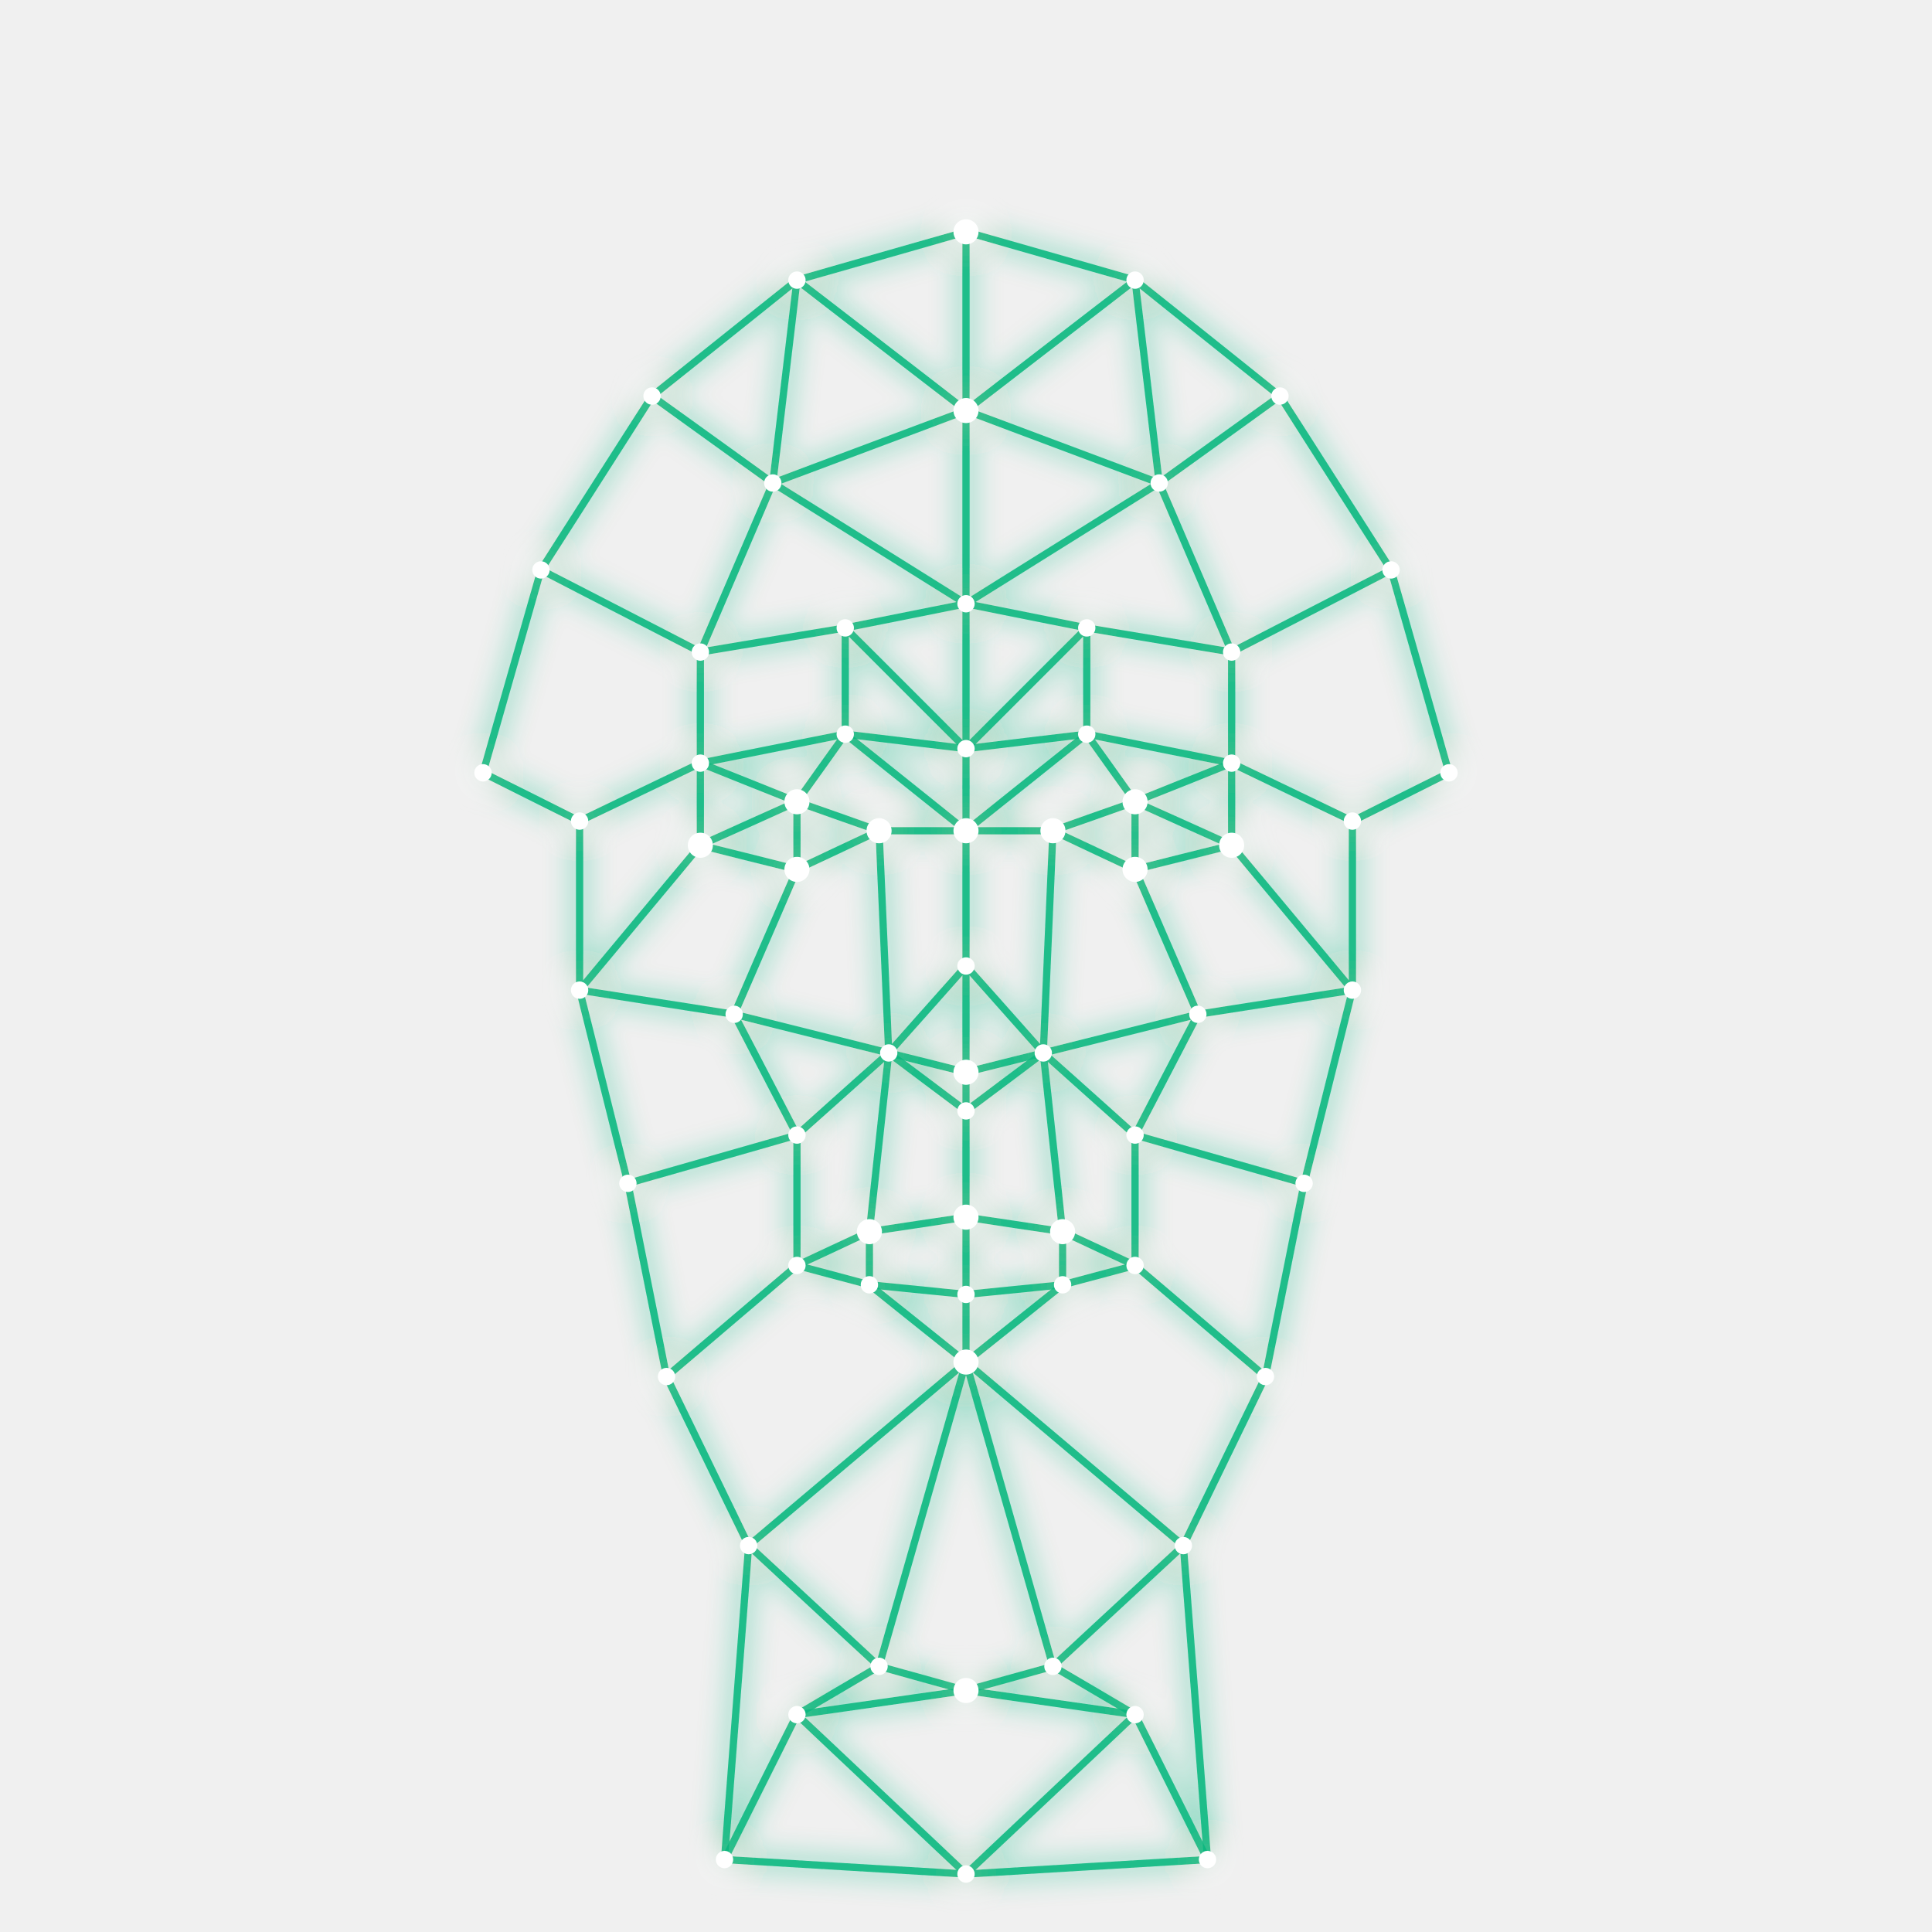
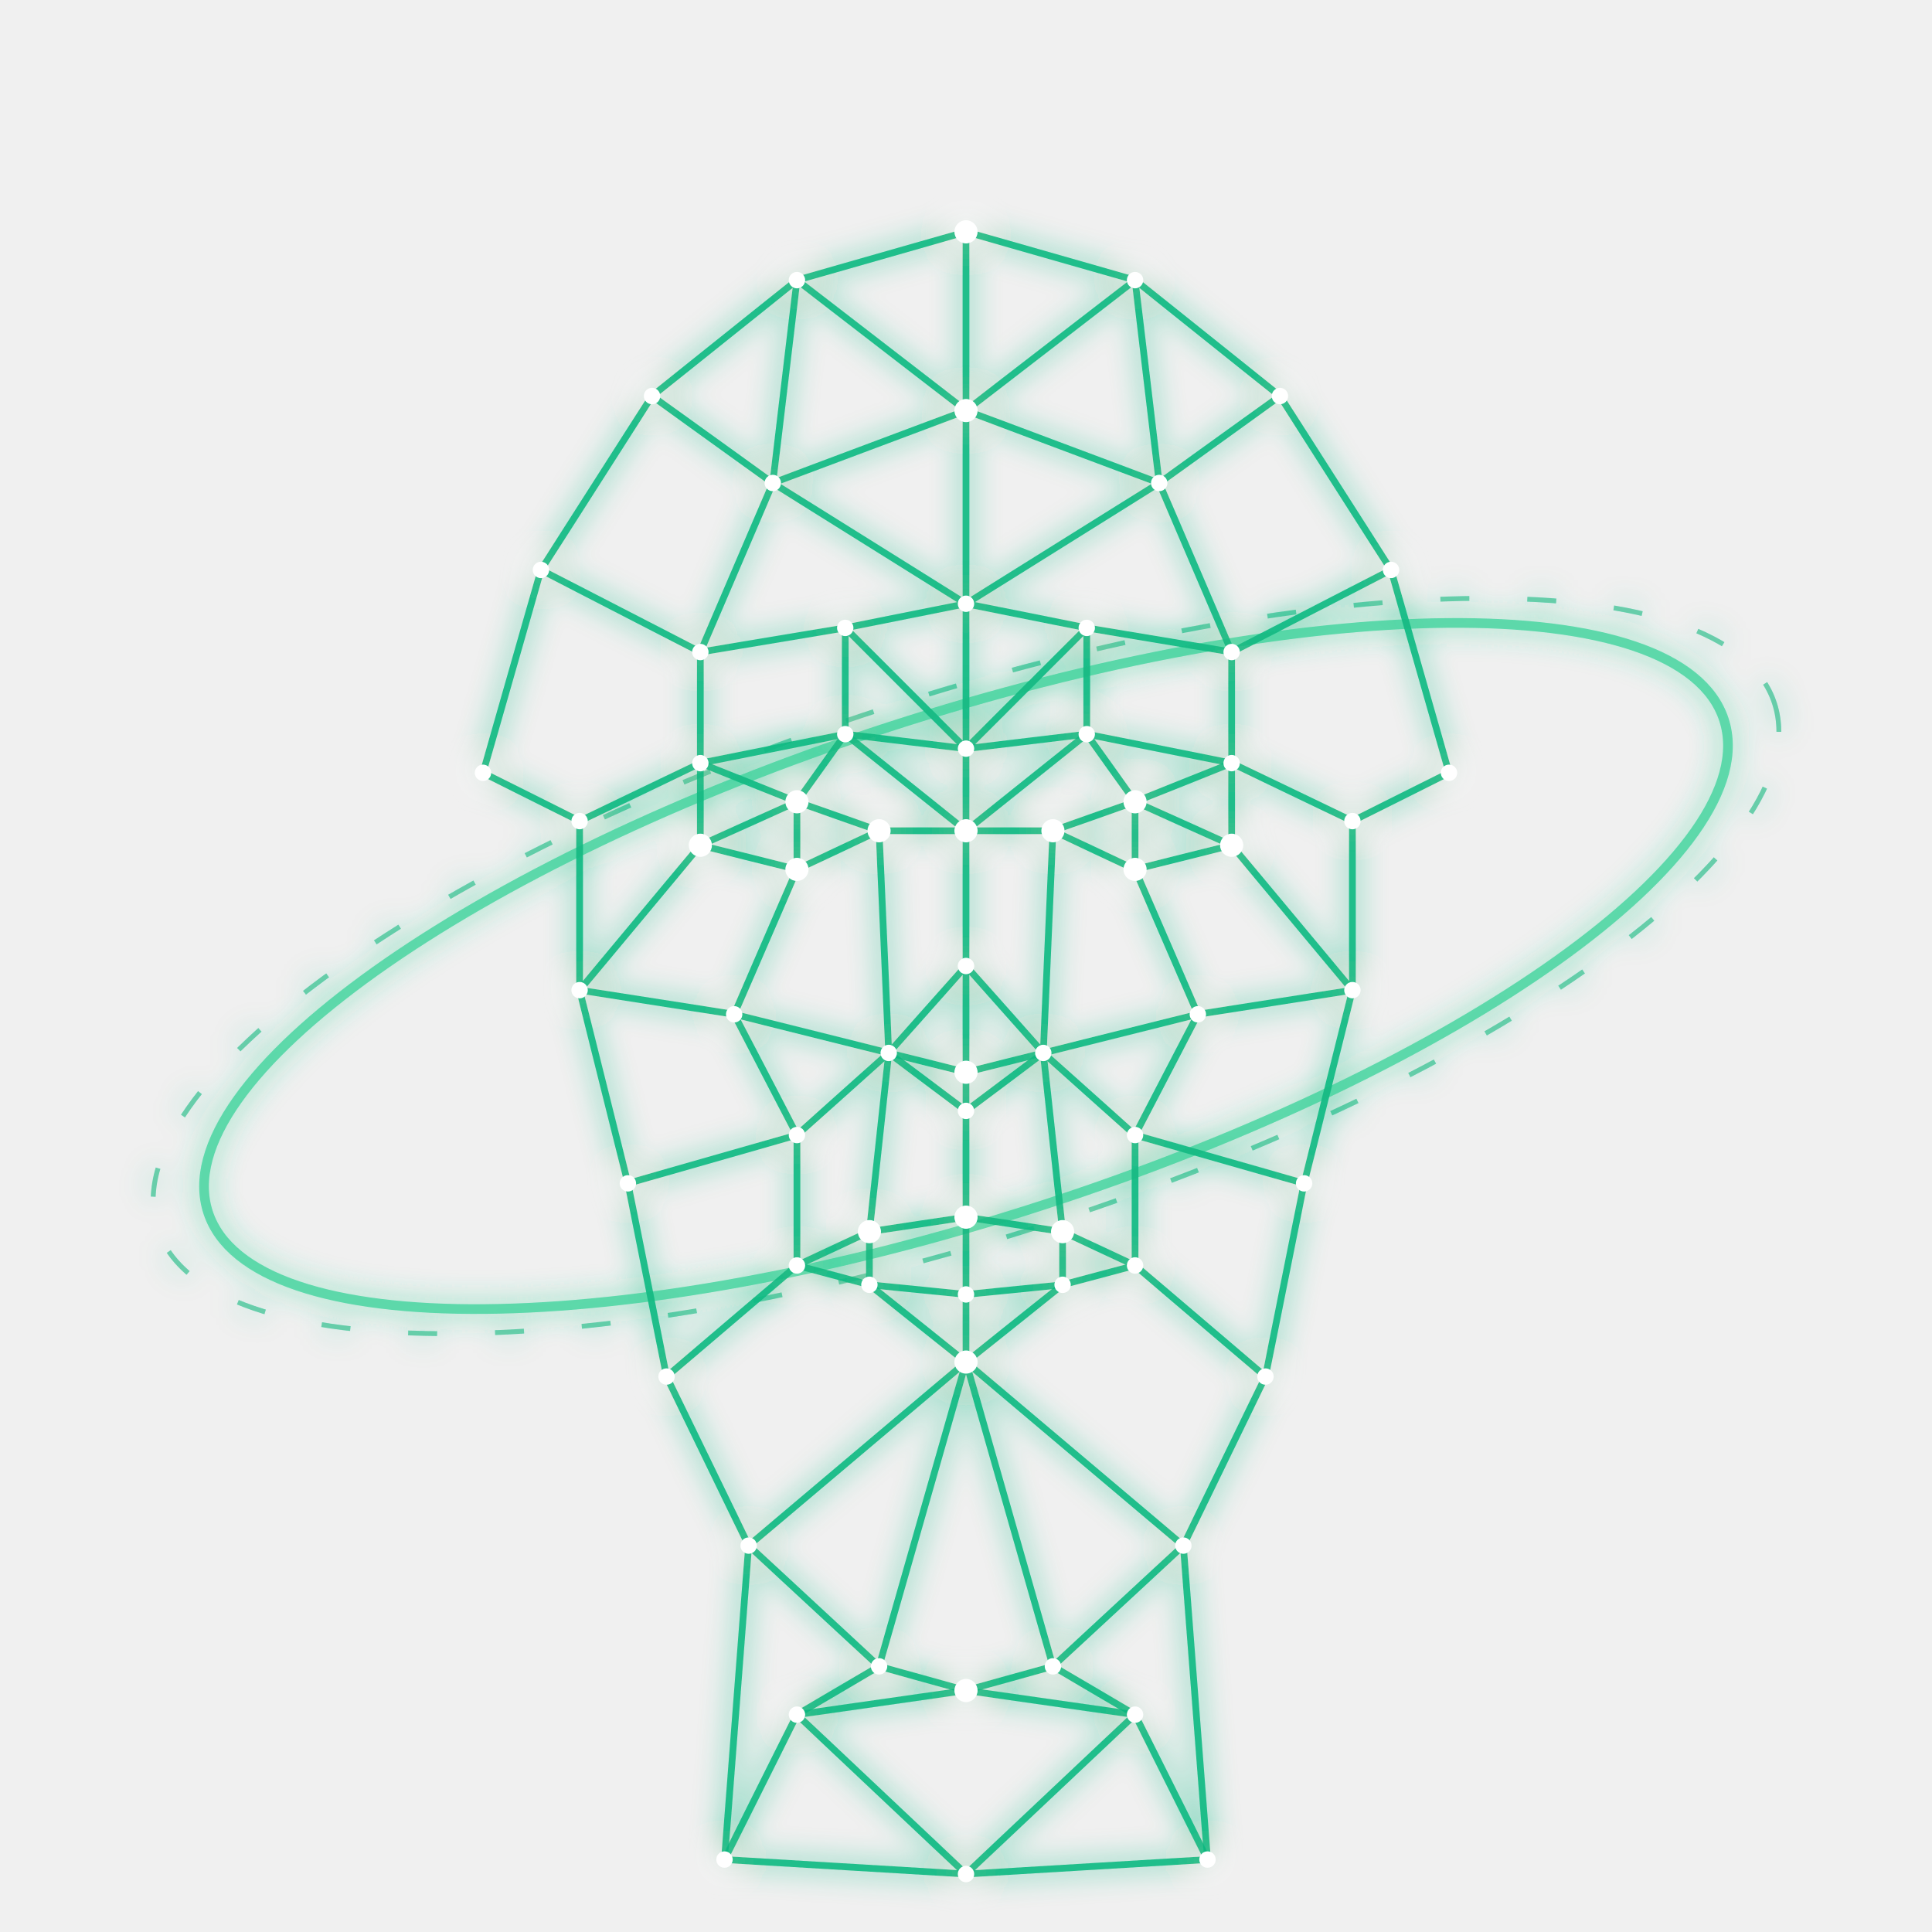
<svg xmlns="http://www.w3.org/2000/svg" viewBox="0 0 400 400" width="400" height="400">
  <defs>
-     <filter id="neon-glow" x="-25%" y="-25%" width="150%" height="150%">
-       <feGaussianBlur stdDeviation="3" result="coloredBlur" />
+     <filter id="neon-glow" x="-30%" y="-30%" width="160%" height="160%">
+       <feGaussianBlur stdDeviation="3" result="blur" />
      <feMerge>
-         <feMergeNode in="coloredBlur" />
+         <feMergeNode in="blur" />
        <feMergeNode in="SourceGraphic" />
      </feMerge>
    </filter>
  </defs>
  <g filter="url(#neon-glow)">
+     <ellipse cx="200" cy="200" rx="165" ry="52" transform="rotate(-18 200 200)" fill="none" stroke="#34d399" stroke-width="2" stroke-opacity="0.75" />
+     <ellipse cx="200" cy="200" rx="176" ry="56" transform="rotate(-18 200 200)" fill="none" stroke="#10b981" stroke-width="1" stroke-dasharray="6 12" stroke-opacity="0.6" />
    <g>
-       <line x1="200" y1="48" x2="165" y2="58" stroke="#10b981" stroke-width="1.5" stroke-opacity="0.9" />
-       <line x1="200" y1="48" x2="235" y2="58" stroke="#10b981" stroke-width="1.5" stroke-opacity="0.9" />
-       <line x1="165" y1="58" x2="135" y2="82" stroke="#10b981" stroke-width="1.5" stroke-opacity="0.9" />
-       <line x1="235" y1="58" x2="265" y2="82" stroke="#10b981" stroke-width="1.5" stroke-opacity="0.9" />
-       <line x1="135" y1="82" x2="112" y2="118" stroke="#10b981" stroke-width="1.5" stroke-opacity="0.9" />
-       <line x1="265" y1="82" x2="288" y2="118" stroke="#10b981" stroke-width="1.5" stroke-opacity="0.9" />
-       <line x1="112" y1="118" x2="100" y2="160" stroke="#10b981" stroke-width="1.5" stroke-opacity="0.9" />
-       <line x1="288" y1="118" x2="300" y2="160" stroke="#10b981" stroke-width="1.5" stroke-opacity="0.9" />
-       <line x1="100" y1="160" x2="120" y2="170" stroke="#10b981" stroke-width="1.5" stroke-opacity="0.9" />
-       <line x1="300" y1="160" x2="280" y2="170" stroke="#10b981" stroke-width="1.5" stroke-opacity="0.9" />
-       <line x1="200" y1="48" x2="200" y2="85" stroke="#10b981" stroke-width="1.5" stroke-opacity="0.9" />
-       <line x1="165" y1="58" x2="160" y2="100" stroke="#10b981" stroke-width="1.5" stroke-opacity="0.9" />
-       <line x1="235" y1="58" x2="240" y2="100" stroke="#10b981" stroke-width="1.5" stroke-opacity="0.9" />
-       <line x1="135" y1="82" x2="160" y2="100" stroke="#10b981" stroke-width="1.5" stroke-opacity="0.9" />
-       <line x1="265" y1="82" x2="240" y2="100" stroke="#10b981" stroke-width="1.5" stroke-opacity="0.9" />
-       <line x1="112" y1="118" x2="145" y2="135" stroke="#10b981" stroke-width="1.5" stroke-opacity="0.9" />
-       <line x1="288" y1="118" x2="255" y2="135" stroke="#10b981" stroke-width="1.5" stroke-opacity="0.9" />
-       <line x1="200" y1="85" x2="165" y2="58" stroke="#10b981" stroke-width="1.5" stroke-opacity="0.9" />
-       <line x1="200" y1="85" x2="235" y2="58" stroke="#10b981" stroke-width="1.5" stroke-opacity="0.9" />
-       <line x1="200" y1="85" x2="160" y2="100" stroke="#10b981" stroke-width="1.5" stroke-opacity="0.9" />
-       <line x1="200" y1="85" x2="240" y2="100" stroke="#10b981" stroke-width="1.5" stroke-opacity="0.9" />
-       <line x1="200" y1="85" x2="200" y2="125" stroke="#10b981" stroke-width="1.5" stroke-opacity="0.9" />
-       <line x1="160" y1="100" x2="200" y2="125" stroke="#10b981" stroke-width="1.5" stroke-opacity="0.9" />
-       <line x1="240" y1="100" x2="200" y2="125" stroke="#10b981" stroke-width="1.5" stroke-opacity="0.9" />
-       <line x1="160" y1="100" x2="145" y2="135" stroke="#10b981" stroke-width="1.5" stroke-opacity="0.9" />
-       <line x1="240" y1="100" x2="255" y2="135" stroke="#10b981" stroke-width="1.5" stroke-opacity="0.9" />
-       <line x1="145" y1="135" x2="175" y2="130" stroke="#10b981" stroke-width="1.5" stroke-opacity="0.9" />
-       <line x1="255" y1="135" x2="225" y2="130" stroke="#10b981" stroke-width="1.5" stroke-opacity="0.9" />
-       <line x1="200" y1="125" x2="175" y2="130" stroke="#10b981" stroke-width="1.5" stroke-opacity="0.9" />
-       <line x1="200" y1="125" x2="225" y2="130" stroke="#10b981" stroke-width="1.5" stroke-opacity="0.9" />
-       <line x1="200" y1="125" x2="200" y2="155" stroke="#10b981" stroke-width="1.5" stroke-opacity="0.9" />
-       <line x1="175" y1="130" x2="200" y2="155" stroke="#10b981" stroke-width="1.5" stroke-opacity="0.9" />
-       <line x1="225" y1="130" x2="200" y2="155" stroke="#10b981" stroke-width="1.5" stroke-opacity="0.9" />
-       <line x1="175" y1="130" x2="175" y2="152" stroke="#10b981" stroke-width="1.5" stroke-opacity="0.9" />
-       <line x1="225" y1="130" x2="225" y2="152" stroke="#10b981" stroke-width="1.5" stroke-opacity="0.9" />
-       <line x1="145" y1="135" x2="145" y2="158" stroke="#10b981" stroke-width="1.5" stroke-opacity="0.9" />
-       <line x1="255" y1="135" x2="255" y2="158" stroke="#10b981" stroke-width="1.5" stroke-opacity="0.9" />
-       <line x1="200" y1="155" x2="175" y2="152" stroke="#10b981" stroke-width="1.5" stroke-opacity="0.9" />
-       <line x1="200" y1="155" x2="225" y2="152" stroke="#10b981" stroke-width="1.5" stroke-opacity="0.9" />
-       <line x1="175" y1="152" x2="145" y2="158" stroke="#10b981" stroke-width="1.5" stroke-opacity="0.9" />
-       <line x1="225" y1="152" x2="255" y2="158" stroke="#10b981" stroke-width="1.5" stroke-opacity="0.9" />
-       <line x1="145" y1="158" x2="120" y2="170" stroke="#10b981" stroke-width="1.5" stroke-opacity="0.9" />
-       <line x1="255" y1="158" x2="280" y2="170" stroke="#10b981" stroke-width="1.5" stroke-opacity="0.9" />
-       <line x1="175" y1="152" x2="165" y2="166" stroke="#10b981" stroke-width="1.5" stroke-opacity="0.9" />
-       <line x1="145" y1="158" x2="165" y2="166" stroke="#10b981" stroke-width="1.5" stroke-opacity="0.9" />
-       <line x1="145" y1="158" x2="145" y2="175" stroke="#10b981" stroke-width="1.5" stroke-opacity="0.9" />
-       <line x1="145" y1="175" x2="165" y2="166" stroke="#10b981" stroke-width="1.5" stroke-opacity="0.9" />
-       <line x1="165" y1="166" x2="182" y2="172" stroke="#10b981" stroke-width="1.5" stroke-opacity="0.9" />
-       <line x1="182" y1="172" x2="165" y2="180" stroke="#10b981" stroke-width="1.5" stroke-opacity="0.9" />
-       <line x1="165" y1="180" x2="145" y2="175" stroke="#10b981" stroke-width="1.5" stroke-opacity="0.9" />
-       <line x1="165" y1="166" x2="165" y2="180" stroke="#10b981" stroke-width="1.5" stroke-opacity="0.9" />
-       <line x1="225" y1="152" x2="235" y2="166" stroke="#10b981" stroke-width="1.5" stroke-opacity="0.9" />
-       <line x1="255" y1="158" x2="235" y2="166" stroke="#10b981" stroke-width="1.5" stroke-opacity="0.9" />
-       <line x1="255" y1="158" x2="255" y2="175" stroke="#10b981" stroke-width="1.5" stroke-opacity="0.9" />
-       <line x1="255" y1="175" x2="235" y2="166" stroke="#10b981" stroke-width="1.5" stroke-opacity="0.9" />
-       <line x1="235" y1="166" x2="218" y2="172" stroke="#10b981" stroke-width="1.5" stroke-opacity="0.9" />
-       <line x1="218" y1="172" x2="235" y2="180" stroke="#10b981" stroke-width="1.5" stroke-opacity="0.9" />
-       <line x1="235" y1="180" x2="255" y2="175" stroke="#10b981" stroke-width="1.5" stroke-opacity="0.9" />
-       <line x1="235" y1="166" x2="235" y2="180" stroke="#10b981" stroke-width="1.5" stroke-opacity="0.9" />
-       <line x1="200" y1="155" x2="200" y2="172" stroke="#10b981" stroke-width="1.5" stroke-opacity="0.9" />
-       <line x1="175" y1="152" x2="200" y2="172" stroke="#10b981" stroke-width="1.5" stroke-opacity="0.9" />
-       <line x1="225" y1="152" x2="200" y2="172" stroke="#10b981" stroke-width="1.5" stroke-opacity="0.9" />
-       <line x1="200" y1="172" x2="182" y2="172" stroke="#10b981" stroke-width="1.5" stroke-opacity="0.9" />
-       <line x1="200" y1="172" x2="218" y2="172" stroke="#10b981" stroke-width="1.5" stroke-opacity="0.9" />
-       <line x1="200" y1="172" x2="200" y2="200" stroke="#10b981" stroke-width="1.5" stroke-opacity="0.9" />
-       <line x1="200" y1="200" x2="200" y2="222" stroke="#10b981" stroke-width="1.5" stroke-opacity="0.9" />
-       <line x1="200" y1="200" x2="184" y2="218" stroke="#10b981" stroke-width="1.5" stroke-opacity="0.9" />
-       <line x1="200" y1="200" x2="216" y2="218" stroke="#10b981" stroke-width="1.5" stroke-opacity="0.9" />
-       <line x1="182" y1="172" x2="184" y2="218" stroke="#10b981" stroke-width="1.5" stroke-opacity="0.9" />
-       <line x1="218" y1="172" x2="216" y2="218" stroke="#10b981" stroke-width="1.5" stroke-opacity="0.9" />
-       <line x1="184" y1="218" x2="200" y2="222" stroke="#10b981" stroke-width="1.5" stroke-opacity="0.9" />
-       <line x1="216" y1="218" x2="200" y2="222" stroke="#10b981" stroke-width="1.5" stroke-opacity="0.9" />
-       <line x1="200" y1="222" x2="200" y2="230" stroke="#10b981" stroke-width="1.5" stroke-opacity="0.9" />
-       <line x1="184" y1="218" x2="200" y2="230" stroke="#10b981" stroke-width="1.5" stroke-opacity="0.9" />
-       <line x1="216" y1="218" x2="200" y2="230" stroke="#10b981" stroke-width="1.5" stroke-opacity="0.9" />
-       <line x1="165" y1="180" x2="152" y2="210" stroke="#10b981" stroke-width="1.5" stroke-opacity="0.9" />
-       <line x1="235" y1="180" x2="248" y2="210" stroke="#10b981" stroke-width="1.5" stroke-opacity="0.9" />
-       <line x1="145" y1="175" x2="120" y2="205" stroke="#10b981" stroke-width="1.5" stroke-opacity="0.9" />
-       <line x1="255" y1="175" x2="280" y2="205" stroke="#10b981" stroke-width="1.5" stroke-opacity="0.9" />
-       <line x1="120" y1="170" x2="120" y2="205" stroke="#10b981" stroke-width="1.5" stroke-opacity="0.9" />
-       <line x1="280" y1="170" x2="280" y2="205" stroke="#10b981" stroke-width="1.5" stroke-opacity="0.9" />
-       <line x1="120" y1="205" x2="152" y2="210" stroke="#10b981" stroke-width="1.5" stroke-opacity="0.9" />
-       <line x1="280" y1="205" x2="248" y2="210" stroke="#10b981" stroke-width="1.5" stroke-opacity="0.9" />
-       <line x1="120" y1="205" x2="130" y2="245" stroke="#10b981" stroke-width="1.5" stroke-opacity="0.9" />
-       <line x1="280" y1="205" x2="270" y2="245" stroke="#10b981" stroke-width="1.5" stroke-opacity="0.9" />
-       <line x1="152" y1="210" x2="165" y2="235" stroke="#10b981" stroke-width="1.5" stroke-opacity="0.9" />
-       <line x1="248" y1="210" x2="235" y2="235" stroke="#10b981" stroke-width="1.5" stroke-opacity="0.9" />
-       <line x1="184" y1="218" x2="152" y2="210" stroke="#10b981" stroke-width="1.5" stroke-opacity="0.9" />
-       <line x1="216" y1="218" x2="248" y2="210" stroke="#10b981" stroke-width="1.5" stroke-opacity="0.9" />
-       <line x1="184" y1="218" x2="165" y2="235" stroke="#10b981" stroke-width="1.5" stroke-opacity="0.9" />
-       <line x1="216" y1="218" x2="235" y2="235" stroke="#10b981" stroke-width="1.5" stroke-opacity="0.9" />
-       <line x1="165" y1="235" x2="130" y2="245" stroke="#10b981" stroke-width="1.5" stroke-opacity="0.9" />
-       <line x1="235" y1="235" x2="270" y2="245" stroke="#10b981" stroke-width="1.5" stroke-opacity="0.9" />
-       <line x1="200" y1="230" x2="200" y2="252" stroke="#10b981" stroke-width="1.5" stroke-opacity="0.9" />
-       <line x1="184" y1="218" x2="180" y2="255" stroke="#10b981" stroke-width="1.5" stroke-opacity="0.9" />
-       <line x1="216" y1="218" x2="220" y2="255" stroke="#10b981" stroke-width="1.5" stroke-opacity="0.9" />
-       <line x1="200" y1="252" x2="180" y2="255" stroke="#10b981" stroke-width="1.5" stroke-opacity="0.9" />
-       <line x1="200" y1="252" x2="220" y2="255" stroke="#10b981" stroke-width="1.5" stroke-opacity="0.9" />
-       <line x1="180" y1="255" x2="165" y2="262" stroke="#10b981" stroke-width="1.5" stroke-opacity="0.9" />
-       <line x1="220" y1="255" x2="235" y2="262" stroke="#10b981" stroke-width="1.5" stroke-opacity="0.9" />
-       <line x1="165" y1="235" x2="165" y2="262" stroke="#10b981" stroke-width="1.5" stroke-opacity="0.9" />
-       <line x1="235" y1="235" x2="235" y2="262" stroke="#10b981" stroke-width="1.5" stroke-opacity="0.9" />
-       <line x1="165" y1="262" x2="180" y2="266" stroke="#10b981" stroke-width="1.5" stroke-opacity="0.9" />
-       <line x1="235" y1="262" x2="220" y2="266" stroke="#10b981" stroke-width="1.5" stroke-opacity="0.9" />
-       <line x1="200" y1="268" x2="180" y2="266" stroke="#10b981" stroke-width="1.5" stroke-opacity="0.9" />
-       <line x1="200" y1="268" x2="220" y2="266" stroke="#10b981" stroke-width="1.5" stroke-opacity="0.9" />
-       <line x1="200" y1="252" x2="200" y2="268" stroke="#10b981" stroke-width="1.5" stroke-opacity="0.9" />
-       <line x1="180" y1="255" x2="180" y2="266" stroke="#10b981" stroke-width="1.5" stroke-opacity="0.9" />
-       <line x1="220" y1="255" x2="220" y2="266" stroke="#10b981" stroke-width="1.5" stroke-opacity="0.9" />
-       <line x1="200" y1="268" x2="200" y2="282" stroke="#10b981" stroke-width="1.5" stroke-opacity="0.9" />
-       <line x1="180" y1="266" x2="200" y2="282" stroke="#10b981" stroke-width="1.5" stroke-opacity="0.9" />
-       <line x1="220" y1="266" x2="200" y2="282" stroke="#10b981" stroke-width="1.5" stroke-opacity="0.9" />
-       <line x1="130" y1="245" x2="138" y2="285" stroke="#10b981" stroke-width="1.5" stroke-opacity="0.9" />
-       <line x1="270" y1="245" x2="262" y2="285" stroke="#10b981" stroke-width="1.5" stroke-opacity="0.9" />
-       <line x1="138" y1="285" x2="165" y2="262" stroke="#10b981" stroke-width="1.5" stroke-opacity="0.9" />
-       <line x1="262" y1="285" x2="235" y2="262" stroke="#10b981" stroke-width="1.5" stroke-opacity="0.9" />
-       <line x1="138" y1="285" x2="155" y2="320" stroke="#10b981" stroke-width="1.5" stroke-opacity="0.9" />
-       <line x1="262" y1="285" x2="245" y2="320" stroke="#10b981" stroke-width="1.5" stroke-opacity="0.9" />
-       <line x1="155" y1="320" x2="200" y2="282" stroke="#10b981" stroke-width="1.5" stroke-opacity="0.9" />
-       <line x1="245" y1="320" x2="200" y2="282" stroke="#10b981" stroke-width="1.5" stroke-opacity="0.9" />
-       <line x1="155" y1="320" x2="182" y2="345" stroke="#10b981" stroke-width="1.5" stroke-opacity="0.9" />
-       <line x1="245" y1="320" x2="218" y2="345" stroke="#10b981" stroke-width="1.5" stroke-opacity="0.9" />
-       <line x1="182" y1="345" x2="200" y2="282" stroke="#10b981" stroke-width="1.5" stroke-opacity="0.9" />
-       <line x1="218" y1="345" x2="200" y2="282" stroke="#10b981" stroke-width="1.5" stroke-opacity="0.9" />
-       <line x1="182" y1="345" x2="200" y2="350" stroke="#10b981" stroke-width="1.5" stroke-opacity="0.9" />
-       <line x1="218" y1="345" x2="200" y2="350" stroke="#10b981" stroke-width="1.5" stroke-opacity="0.9" />
-       <line x1="182" y1="345" x2="165" y2="355" stroke="#10b981" stroke-width="1.5" stroke-opacity="0.9" />
-       <line x1="218" y1="345" x2="235" y2="355" stroke="#10b981" stroke-width="1.5" stroke-opacity="0.9" />
-       <line x1="200" y1="350" x2="165" y2="355" stroke="#10b981" stroke-width="1.5" stroke-opacity="0.9" />
-       <line x1="200" y1="350" x2="235" y2="355" stroke="#10b981" stroke-width="1.5" stroke-opacity="0.9" />
-       <line x1="155" y1="320" x2="150" y2="385" stroke="#10b981" stroke-width="1.5" stroke-opacity="0.9" />
-       <line x1="245" y1="320" x2="250" y2="385" stroke="#10b981" stroke-width="1.5" stroke-opacity="0.9" />
-       <line x1="165" y1="355" x2="150" y2="385" stroke="#10b981" stroke-width="1.5" stroke-opacity="0.9" />
-       <line x1="235" y1="355" x2="250" y2="385" stroke="#10b981" stroke-width="1.5" stroke-opacity="0.9" />
-       <line x1="165" y1="355" x2="200" y2="388" stroke="#10b981" stroke-width="1.5" stroke-opacity="0.9" />
-       <line x1="235" y1="355" x2="200" y2="388" stroke="#10b981" stroke-width="1.5" stroke-opacity="0.9" />
-       <line x1="150" y1="385" x2="200" y2="388" stroke="#10b981" stroke-width="1.5" stroke-opacity="0.9" />
-       <line x1="250" y1="385" x2="200" y2="388" stroke="#10b981" stroke-width="1.5" stroke-opacity="0.9" />
+       <line x1="200" y1="48" x2="165" y2="58" stroke="#10b981" stroke-width="1.4" stroke-opacity="0.9" />
+       <line x1="200" y1="48" x2="235" y2="58" stroke="#10b981" stroke-width="1.4" stroke-opacity="0.9" />
+       <line x1="165" y1="58" x2="135" y2="82" stroke="#10b981" stroke-width="1.4" stroke-opacity="0.9" />
+       <line x1="235" y1="58" x2="265" y2="82" stroke="#10b981" stroke-width="1.4" stroke-opacity="0.9" />
+       <line x1="135" y1="82" x2="112" y2="118" stroke="#10b981" stroke-width="1.4" stroke-opacity="0.9" />
+       <line x1="265" y1="82" x2="288" y2="118" stroke="#10b981" stroke-width="1.4" stroke-opacity="0.9" />
+       <line x1="112" y1="118" x2="100" y2="160" stroke="#10b981" stroke-width="1.4" stroke-opacity="0.9" />
+       <line x1="288" y1="118" x2="300" y2="160" stroke="#10b981" stroke-width="1.4" stroke-opacity="0.9" />
+       <line x1="100" y1="160" x2="120" y2="170" stroke="#10b981" stroke-width="1.4" stroke-opacity="0.9" />
+       <line x1="300" y1="160" x2="280" y2="170" stroke="#10b981" stroke-width="1.4" stroke-opacity="0.9" />
+       <line x1="200" y1="48" x2="200" y2="85" stroke="#10b981" stroke-width="1.4" stroke-opacity="0.9" />
+       <line x1="165" y1="58" x2="160" y2="100" stroke="#10b981" stroke-width="1.4" stroke-opacity="0.9" />
+       <line x1="235" y1="58" x2="240" y2="100" stroke="#10b981" stroke-width="1.4" stroke-opacity="0.9" />
+       <line x1="135" y1="82" x2="160" y2="100" stroke="#10b981" stroke-width="1.4" stroke-opacity="0.9" />
+       <line x1="265" y1="82" x2="240" y2="100" stroke="#10b981" stroke-width="1.4" stroke-opacity="0.9" />
+       <line x1="112" y1="118" x2="145" y2="135" stroke="#10b981" stroke-width="1.4" stroke-opacity="0.9" />
+       <line x1="288" y1="118" x2="255" y2="135" stroke="#10b981" stroke-width="1.4" stroke-opacity="0.9" />
+       <line x1="200" y1="85" x2="165" y2="58" stroke="#10b981" stroke-width="1.4" stroke-opacity="0.9" />
+       <line x1="200" y1="85" x2="235" y2="58" stroke="#10b981" stroke-width="1.4" stroke-opacity="0.9" />
+       <line x1="200" y1="85" x2="160" y2="100" stroke="#10b981" stroke-width="1.4" stroke-opacity="0.9" />
+       <line x1="200" y1="85" x2="240" y2="100" stroke="#10b981" stroke-width="1.4" stroke-opacity="0.9" />
+       <line x1="200" y1="85" x2="200" y2="125" stroke="#10b981" stroke-width="1.4" stroke-opacity="0.9" />
+       <line x1="160" y1="100" x2="200" y2="125" stroke="#10b981" stroke-width="1.4" stroke-opacity="0.9" />
+       <line x1="240" y1="100" x2="200" y2="125" stroke="#10b981" stroke-width="1.4" stroke-opacity="0.9" />
+       <line x1="160" y1="100" x2="145" y2="135" stroke="#10b981" stroke-width="1.4" stroke-opacity="0.9" />
+       <line x1="240" y1="100" x2="255" y2="135" stroke="#10b981" stroke-width="1.4" stroke-opacity="0.9" />
+       <line x1="145" y1="135" x2="175" y2="130" stroke="#10b981" stroke-width="1.4" stroke-opacity="0.9" />
+       <line x1="255" y1="135" x2="225" y2="130" stroke="#10b981" stroke-width="1.4" stroke-opacity="0.9" />
+       <line x1="200" y1="125" x2="175" y2="130" stroke="#10b981" stroke-width="1.4" stroke-opacity="0.9" />
+       <line x1="200" y1="125" x2="225" y2="130" stroke="#10b981" stroke-width="1.4" stroke-opacity="0.9" />
+       <line x1="200" y1="125" x2="200" y2="155" stroke="#10b981" stroke-width="1.4" stroke-opacity="0.9" />
+       <line x1="175" y1="130" x2="200" y2="155" stroke="#10b981" stroke-width="1.4" stroke-opacity="0.9" />
+       <line x1="225" y1="130" x2="200" y2="155" stroke="#10b981" stroke-width="1.4" stroke-opacity="0.9" />
+       <line x1="175" y1="130" x2="175" y2="152" stroke="#10b981" stroke-width="1.4" stroke-opacity="0.9" />
+       <line x1="225" y1="130" x2="225" y2="152" stroke="#10b981" stroke-width="1.4" stroke-opacity="0.9" />
+       <line x1="145" y1="135" x2="145" y2="158" stroke="#10b981" stroke-width="1.4" stroke-opacity="0.9" />
+       <line x1="255" y1="135" x2="255" y2="158" stroke="#10b981" stroke-width="1.4" stroke-opacity="0.9" />
+       <line x1="200" y1="155" x2="175" y2="152" stroke="#10b981" stroke-width="1.4" stroke-opacity="0.9" />
+       <line x1="200" y1="155" x2="225" y2="152" stroke="#10b981" stroke-width="1.4" stroke-opacity="0.9" />
+       <line x1="175" y1="152" x2="145" y2="158" stroke="#10b981" stroke-width="1.4" stroke-opacity="0.9" />
+       <line x1="225" y1="152" x2="255" y2="158" stroke="#10b981" stroke-width="1.4" stroke-opacity="0.9" />
+       <line x1="145" y1="158" x2="120" y2="170" stroke="#10b981" stroke-width="1.4" stroke-opacity="0.9" />
+       <line x1="255" y1="158" x2="280" y2="170" stroke="#10b981" stroke-width="1.4" stroke-opacity="0.9" />
+       <line x1="175" y1="152" x2="165" y2="166" stroke="#10b981" stroke-width="1.4" stroke-opacity="0.9" />
+       <line x1="145" y1="158" x2="165" y2="166" stroke="#10b981" stroke-width="1.4" stroke-opacity="0.9" />
+       <line x1="145" y1="158" x2="145" y2="175" stroke="#10b981" stroke-width="1.4" stroke-opacity="0.9" />
+       <line x1="145" y1="175" x2="165" y2="166" stroke="#10b981" stroke-width="1.4" stroke-opacity="0.9" />
+       <line x1="165" y1="166" x2="182" y2="172" stroke="#10b981" stroke-width="1.4" stroke-opacity="0.9" />
+       <line x1="182" y1="172" x2="165" y2="180" stroke="#10b981" stroke-width="1.4" stroke-opacity="0.9" />
+       <line x1="165" y1="180" x2="145" y2="175" stroke="#10b981" stroke-width="1.4" stroke-opacity="0.9" />
+       <line x1="165" y1="166" x2="165" y2="180" stroke="#10b981" stroke-width="1.4" stroke-opacity="0.9" />
+       <line x1="225" y1="152" x2="235" y2="166" stroke="#10b981" stroke-width="1.4" stroke-opacity="0.9" />
+       <line x1="255" y1="158" x2="235" y2="166" stroke="#10b981" stroke-width="1.4" stroke-opacity="0.9" />
+       <line x1="255" y1="158" x2="255" y2="175" stroke="#10b981" stroke-width="1.4" stroke-opacity="0.9" />
+       <line x1="255" y1="175" x2="235" y2="166" stroke="#10b981" stroke-width="1.4" stroke-opacity="0.9" />
+       <line x1="235" y1="166" x2="218" y2="172" stroke="#10b981" stroke-width="1.4" stroke-opacity="0.9" />
+       <line x1="218" y1="172" x2="235" y2="180" stroke="#10b981" stroke-width="1.4" stroke-opacity="0.9" />
+       <line x1="235" y1="180" x2="255" y2="175" stroke="#10b981" stroke-width="1.4" stroke-opacity="0.9" />
+       <line x1="235" y1="166" x2="235" y2="180" stroke="#10b981" stroke-width="1.4" stroke-opacity="0.9" />
+       <line x1="200" y1="155" x2="200" y2="172" stroke="#10b981" stroke-width="1.4" stroke-opacity="0.9" />
+       <line x1="175" y1="152" x2="200" y2="172" stroke="#10b981" stroke-width="1.4" stroke-opacity="0.9" />
+       <line x1="225" y1="152" x2="200" y2="172" stroke="#10b981" stroke-width="1.4" stroke-opacity="0.9" />
+       <line x1="200" y1="172" x2="182" y2="172" stroke="#10b981" stroke-width="1.4" stroke-opacity="0.9" />
+       <line x1="200" y1="172" x2="218" y2="172" stroke="#10b981" stroke-width="1.4" stroke-opacity="0.9" />
+       <line x1="200" y1="172" x2="200" y2="200" stroke="#10b981" stroke-width="1.4" stroke-opacity="0.9" />
+       <line x1="200" y1="200" x2="200" y2="222" stroke="#10b981" stroke-width="1.4" stroke-opacity="0.9" />
+       <line x1="200" y1="200" x2="184" y2="218" stroke="#10b981" stroke-width="1.4" stroke-opacity="0.9" />
+       <line x1="200" y1="200" x2="216" y2="218" stroke="#10b981" stroke-width="1.4" stroke-opacity="0.9" />
+       <line x1="182" y1="172" x2="184" y2="218" stroke="#10b981" stroke-width="1.4" stroke-opacity="0.9" />
+       <line x1="218" y1="172" x2="216" y2="218" stroke="#10b981" stroke-width="1.4" stroke-opacity="0.9" />
+       <line x1="184" y1="218" x2="200" y2="222" stroke="#10b981" stroke-width="1.4" stroke-opacity="0.9" />
+       <line x1="216" y1="218" x2="200" y2="222" stroke="#10b981" stroke-width="1.4" stroke-opacity="0.9" />
+       <line x1="200" y1="222" x2="200" y2="230" stroke="#10b981" stroke-width="1.4" stroke-opacity="0.9" />
+       <line x1="184" y1="218" x2="200" y2="230" stroke="#10b981" stroke-width="1.4" stroke-opacity="0.9" />
+       <line x1="216" y1="218" x2="200" y2="230" stroke="#10b981" stroke-width="1.4" stroke-opacity="0.9" />
+       <line x1="165" y1="180" x2="152" y2="210" stroke="#10b981" stroke-width="1.4" stroke-opacity="0.9" />
+       <line x1="235" y1="180" x2="248" y2="210" stroke="#10b981" stroke-width="1.4" stroke-opacity="0.9" />
+       <line x1="145" y1="175" x2="120" y2="205" stroke="#10b981" stroke-width="1.4" stroke-opacity="0.9" />
+       <line x1="255" y1="175" x2="280" y2="205" stroke="#10b981" stroke-width="1.4" stroke-opacity="0.9" />
+       <line x1="120" y1="170" x2="120" y2="205" stroke="#10b981" stroke-width="1.4" stroke-opacity="0.9" />
+       <line x1="280" y1="170" x2="280" y2="205" stroke="#10b981" stroke-width="1.4" stroke-opacity="0.9" />
+       <line x1="120" y1="205" x2="152" y2="210" stroke="#10b981" stroke-width="1.4" stroke-opacity="0.9" />
+       <line x1="280" y1="205" x2="248" y2="210" stroke="#10b981" stroke-width="1.4" stroke-opacity="0.9" />
+       <line x1="120" y1="205" x2="130" y2="245" stroke="#10b981" stroke-width="1.4" stroke-opacity="0.9" />
+       <line x1="280" y1="205" x2="270" y2="245" stroke="#10b981" stroke-width="1.4" stroke-opacity="0.9" />
+       <line x1="152" y1="210" x2="165" y2="235" stroke="#10b981" stroke-width="1.4" stroke-opacity="0.9" />
+       <line x1="248" y1="210" x2="235" y2="235" stroke="#10b981" stroke-width="1.4" stroke-opacity="0.9" />
+       <line x1="184" y1="218" x2="152" y2="210" stroke="#10b981" stroke-width="1.4" stroke-opacity="0.9" />
+       <line x1="216" y1="218" x2="248" y2="210" stroke="#10b981" stroke-width="1.4" stroke-opacity="0.9" />
+       <line x1="184" y1="218" x2="165" y2="235" stroke="#10b981" stroke-width="1.4" stroke-opacity="0.9" />
+       <line x1="216" y1="218" x2="235" y2="235" stroke="#10b981" stroke-width="1.4" stroke-opacity="0.9" />
+       <line x1="165" y1="235" x2="130" y2="245" stroke="#10b981" stroke-width="1.4" stroke-opacity="0.9" />
+       <line x1="235" y1="235" x2="270" y2="245" stroke="#10b981" stroke-width="1.4" stroke-opacity="0.9" />
+       <line x1="200" y1="230" x2="200" y2="252" stroke="#10b981" stroke-width="1.4" stroke-opacity="0.9" />
+       <line x1="184" y1="218" x2="180" y2="255" stroke="#10b981" stroke-width="1.4" stroke-opacity="0.9" />
+       <line x1="216" y1="218" x2="220" y2="255" stroke="#10b981" stroke-width="1.4" stroke-opacity="0.9" />
+       <line x1="200" y1="252" x2="180" y2="255" stroke="#10b981" stroke-width="1.4" stroke-opacity="0.9" />
+       <line x1="200" y1="252" x2="220" y2="255" stroke="#10b981" stroke-width="1.4" stroke-opacity="0.9" />
+       <line x1="180" y1="255" x2="165" y2="262" stroke="#10b981" stroke-width="1.4" stroke-opacity="0.9" />
+       <line x1="220" y1="255" x2="235" y2="262" stroke="#10b981" stroke-width="1.4" stroke-opacity="0.9" />
+       <line x1="165" y1="235" x2="165" y2="262" stroke="#10b981" stroke-width="1.4" stroke-opacity="0.9" />
+       <line x1="235" y1="235" x2="235" y2="262" stroke="#10b981" stroke-width="1.4" stroke-opacity="0.9" />
+       <line x1="165" y1="262" x2="180" y2="266" stroke="#10b981" stroke-width="1.4" stroke-opacity="0.9" />
+       <line x1="235" y1="262" x2="220" y2="266" stroke="#10b981" stroke-width="1.4" stroke-opacity="0.9" />
+       <line x1="200" y1="268" x2="180" y2="266" stroke="#10b981" stroke-width="1.4" stroke-opacity="0.9" />
+       <line x1="200" y1="268" x2="220" y2="266" stroke="#10b981" stroke-width="1.4" stroke-opacity="0.9" />
+       <line x1="200" y1="252" x2="200" y2="268" stroke="#10b981" stroke-width="1.4" stroke-opacity="0.9" />
+       <line x1="180" y1="255" x2="180" y2="266" stroke="#10b981" stroke-width="1.4" stroke-opacity="0.9" />
+       <line x1="220" y1="255" x2="220" y2="266" stroke="#10b981" stroke-width="1.4" stroke-opacity="0.9" />
+       <line x1="200" y1="268" x2="200" y2="282" stroke="#10b981" stroke-width="1.4" stroke-opacity="0.9" />
+       <line x1="180" y1="266" x2="200" y2="282" stroke="#10b981" stroke-width="1.4" stroke-opacity="0.9" />
+       <line x1="220" y1="266" x2="200" y2="282" stroke="#10b981" stroke-width="1.4" stroke-opacity="0.9" />
+       <line x1="130" y1="245" x2="138" y2="285" stroke="#10b981" stroke-width="1.4" stroke-opacity="0.9" />
+       <line x1="270" y1="245" x2="262" y2="285" stroke="#10b981" stroke-width="1.4" stroke-opacity="0.9" />
+       <line x1="138" y1="285" x2="165" y2="262" stroke="#10b981" stroke-width="1.4" stroke-opacity="0.9" />
+       <line x1="262" y1="285" x2="235" y2="262" stroke="#10b981" stroke-width="1.4" stroke-opacity="0.9" />
+       <line x1="138" y1="285" x2="155" y2="320" stroke="#10b981" stroke-width="1.4" stroke-opacity="0.9" />
+       <line x1="262" y1="285" x2="245" y2="320" stroke="#10b981" stroke-width="1.4" stroke-opacity="0.9" />
+       <line x1="155" y1="320" x2="200" y2="282" stroke="#10b981" stroke-width="1.4" stroke-opacity="0.9" />
+       <line x1="245" y1="320" x2="200" y2="282" stroke="#10b981" stroke-width="1.4" stroke-opacity="0.9" />
+       <line x1="155" y1="320" x2="182" y2="345" stroke="#10b981" stroke-width="1.4" stroke-opacity="0.9" />
+       <line x1="245" y1="320" x2="218" y2="345" stroke="#10b981" stroke-width="1.4" stroke-opacity="0.9" />
+       <line x1="182" y1="345" x2="200" y2="282" stroke="#10b981" stroke-width="1.4" stroke-opacity="0.9" />
+       <line x1="218" y1="345" x2="200" y2="282" stroke="#10b981" stroke-width="1.4" stroke-opacity="0.9" />
+       <line x1="182" y1="345" x2="200" y2="350" stroke="#10b981" stroke-width="1.4" stroke-opacity="0.9" />
+       <line x1="218" y1="345" x2="200" y2="350" stroke="#10b981" stroke-width="1.4" stroke-opacity="0.9" />
+       <line x1="182" y1="345" x2="165" y2="355" stroke="#10b981" stroke-width="1.4" stroke-opacity="0.9" />
+       <line x1="218" y1="345" x2="235" y2="355" stroke="#10b981" stroke-width="1.4" stroke-opacity="0.9" />
+       <line x1="200" y1="350" x2="165" y2="355" stroke="#10b981" stroke-width="1.4" stroke-opacity="0.9" />
+       <line x1="200" y1="350" x2="235" y2="355" stroke="#10b981" stroke-width="1.4" stroke-opacity="0.9" />
+       <line x1="155" y1="320" x2="150" y2="385" stroke="#10b981" stroke-width="1.4" stroke-opacity="0.9" />
+       <line x1="245" y1="320" x2="250" y2="385" stroke="#10b981" stroke-width="1.4" stroke-opacity="0.9" />
+       <line x1="165" y1="355" x2="150" y2="385" stroke="#10b981" stroke-width="1.4" stroke-opacity="0.9" />
+       <line x1="235" y1="355" x2="250" y2="385" stroke="#10b981" stroke-width="1.4" stroke-opacity="0.9" />
+       <line x1="165" y1="355" x2="200" y2="388" stroke="#10b981" stroke-width="1.4" stroke-opacity="0.9" />
+       <line x1="235" y1="355" x2="200" y2="388" stroke="#10b981" stroke-width="1.4" stroke-opacity="0.9" />
+       <line x1="150" y1="385" x2="200" y2="388" stroke="#10b981" stroke-width="1.4" stroke-opacity="0.9" />
+       <line x1="250" y1="385" x2="200" y2="388" stroke="#10b981" stroke-width="1.4" stroke-opacity="0.9" />
    </g>
    <g>
-       <circle cx="200" cy="48" r="2.6" fill="#ffffff" />
-       <circle cx="165" cy="58" r="1.8" fill="#ffffff" />
-       <circle cx="235" cy="58" r="1.8" fill="#ffffff" />
-       <circle cx="135" cy="82" r="1.8" fill="#ffffff" />
-       <circle cx="265" cy="82" r="1.8" fill="#ffffff" />
-       <circle cx="112" cy="118" r="1.8" fill="#ffffff" />
-       <circle cx="288" cy="118" r="1.8" fill="#ffffff" />
-       <circle cx="100" cy="160" r="1.8" fill="#ffffff" />
-       <circle cx="300" cy="160" r="1.8" fill="#ffffff" />
-       <circle cx="200" cy="85" r="2.6" fill="#ffffff" />
-       <circle cx="160" cy="100" r="1.8" fill="#ffffff" />
-       <circle cx="240" cy="100" r="1.8" fill="#ffffff" />
-       <circle cx="200" cy="125" r="1.8" fill="#ffffff" />
-       <circle cx="145" cy="135" r="1.8" fill="#ffffff" />
-       <circle cx="255" cy="135" r="1.8" fill="#ffffff" />
-       <circle cx="175" cy="130" r="1.8" fill="#ffffff" />
-       <circle cx="225" cy="130" r="1.8" fill="#ffffff" />
-       <circle cx="200" cy="155" r="1.8" fill="#ffffff" />
-       <circle cx="175" cy="152" r="1.8" fill="#ffffff" />
-       <circle cx="225" cy="152" r="1.8" fill="#ffffff" />
-       <circle cx="145" cy="158" r="1.8" fill="#ffffff" />
-       <circle cx="255" cy="158" r="1.8" fill="#ffffff" />
-       <circle cx="120" cy="170" r="1.8" fill="#ffffff" />
-       <circle cx="280" cy="170" r="1.8" fill="#ffffff" />
-       <circle cx="182" cy="172" r="2.6" fill="#ffffff" />
-       <circle cx="218" cy="172" r="2.6" fill="#ffffff" />
-       <circle cx="165" cy="166" r="2.6" fill="#ffffff" />
-       <circle cx="235" cy="166" r="2.6" fill="#ffffff" />
-       <circle cx="145" cy="175" r="2.6" fill="#ffffff" />
-       <circle cx="255" cy="175" r="2.6" fill="#ffffff" />
-       <circle cx="165" cy="180" r="2.6" fill="#ffffff" />
-       <circle cx="235" cy="180" r="2.6" fill="#ffffff" />
-       <circle cx="200" cy="172" r="2.6" fill="#ffffff" />
-       <circle cx="200" cy="200" r="1.8" fill="#ffffff" />
-       <circle cx="200" cy="222" r="2.6" fill="#ffffff" />
-       <circle cx="184" cy="218" r="1.8" fill="#ffffff" />
-       <circle cx="216" cy="218" r="1.8" fill="#ffffff" />
-       <circle cx="200" cy="230" r="1.8" fill="#ffffff" />
-       <circle cx="120" cy="205" r="1.8" fill="#ffffff" />
-       <circle cx="280" cy="205" r="1.8" fill="#ffffff" />
-       <circle cx="152" cy="210" r="1.8" fill="#ffffff" />
-       <circle cx="248" cy="210" r="1.8" fill="#ffffff" />
-       <circle cx="165" cy="235" r="1.8" fill="#ffffff" />
-       <circle cx="235" cy="235" r="1.8" fill="#ffffff" />
-       <circle cx="130" cy="245" r="1.8" fill="#ffffff" />
-       <circle cx="270" cy="245" r="1.8" fill="#ffffff" />
-       <circle cx="200" cy="252" r="2.6" fill="#ffffff" />
-       <circle cx="180" cy="255" r="2.6" fill="#ffffff" />
-       <circle cx="220" cy="255" r="2.6" fill="#ffffff" />
-       <circle cx="165" cy="262" r="1.8" fill="#ffffff" />
-       <circle cx="235" cy="262" r="1.8" fill="#ffffff" />
-       <circle cx="200" cy="268" r="1.8" fill="#ffffff" />
-       <circle cx="180" cy="266" r="1.8" fill="#ffffff" />
-       <circle cx="220" cy="266" r="1.8" fill="#ffffff" />
-       <circle cx="200" cy="282" r="2.6" fill="#ffffff" />
-       <circle cx="138" cy="285" r="1.8" fill="#ffffff" />
-       <circle cx="262" cy="285" r="1.8" fill="#ffffff" />
-       <circle cx="155" cy="320" r="1.8" fill="#ffffff" />
-       <circle cx="245" cy="320" r="1.8" fill="#ffffff" />
-       <circle cx="182" cy="345" r="1.8" fill="#ffffff" />
-       <circle cx="218" cy="345" r="1.8" fill="#ffffff" />
-       <circle cx="200" cy="350" r="2.6" fill="#ffffff" />
-       <circle cx="165" cy="355" r="1.8" fill="#ffffff" />
-       <circle cx="235" cy="355" r="1.8" fill="#ffffff" />
-       <circle cx="150" cy="385" r="1.8" fill="#ffffff" />
-       <circle cx="250" cy="385" r="1.8" fill="#ffffff" />
-       <circle cx="200" cy="388" r="1.8" fill="#ffffff" />
+       <circle cx="200" cy="48" r="2.4" fill="#ffffff" />
+       <circle cx="165" cy="58" r="1.7" fill="#ffffff" />
+       <circle cx="235" cy="58" r="1.7" fill="#ffffff" />
+       <circle cx="135" cy="82" r="1.7" fill="#ffffff" />
+       <circle cx="265" cy="82" r="1.7" fill="#ffffff" />
+       <circle cx="112" cy="118" r="1.7" fill="#ffffff" />
+       <circle cx="288" cy="118" r="1.7" fill="#ffffff" />
+       <circle cx="100" cy="160" r="1.7" fill="#ffffff" />
+       <circle cx="300" cy="160" r="1.7" fill="#ffffff" />
+       <circle cx="200" cy="85" r="2.4" fill="#ffffff" />
+       <circle cx="160" cy="100" r="1.7" fill="#ffffff" />
+       <circle cx="240" cy="100" r="1.7" fill="#ffffff" />
+       <circle cx="200" cy="125" r="1.7" fill="#ffffff" />
+       <circle cx="145" cy="135" r="1.7" fill="#ffffff" />
+       <circle cx="255" cy="135" r="1.7" fill="#ffffff" />
+       <circle cx="175" cy="130" r="1.7" fill="#ffffff" />
+       <circle cx="225" cy="130" r="1.7" fill="#ffffff" />
+       <circle cx="200" cy="155" r="1.7" fill="#ffffff" />
+       <circle cx="175" cy="152" r="1.7" fill="#ffffff" />
+       <circle cx="225" cy="152" r="1.7" fill="#ffffff" />
+       <circle cx="145" cy="158" r="1.7" fill="#ffffff" />
+       <circle cx="255" cy="158" r="1.7" fill="#ffffff" />
+       <circle cx="120" cy="170" r="1.7" fill="#ffffff" />
+       <circle cx="280" cy="170" r="1.7" fill="#ffffff" />
+       <circle cx="182" cy="172" r="2.4" fill="#ffffff" />
+       <circle cx="218" cy="172" r="2.4" fill="#ffffff" />
+       <circle cx="165" cy="166" r="2.4" fill="#ffffff" />
+       <circle cx="235" cy="166" r="2.4" fill="#ffffff" />
+       <circle cx="145" cy="175" r="2.4" fill="#ffffff" />
+       <circle cx="255" cy="175" r="2.4" fill="#ffffff" />
+       <circle cx="165" cy="180" r="2.4" fill="#ffffff" />
+       <circle cx="235" cy="180" r="2.4" fill="#ffffff" />
+       <circle cx="200" cy="172" r="2.4" fill="#ffffff" />
+       <circle cx="200" cy="200" r="1.7" fill="#ffffff" />
+       <circle cx="200" cy="222" r="2.4" fill="#ffffff" />
+       <circle cx="184" cy="218" r="1.7" fill="#ffffff" />
+       <circle cx="216" cy="218" r="1.7" fill="#ffffff" />
+       <circle cx="200" cy="230" r="1.7" fill="#ffffff" />
+       <circle cx="120" cy="205" r="1.7" fill="#ffffff" />
+       <circle cx="280" cy="205" r="1.7" fill="#ffffff" />
+       <circle cx="152" cy="210" r="1.7" fill="#ffffff" />
+       <circle cx="248" cy="210" r="1.7" fill="#ffffff" />
+       <circle cx="165" cy="235" r="1.7" fill="#ffffff" />
+       <circle cx="235" cy="235" r="1.7" fill="#ffffff" />
+       <circle cx="130" cy="245" r="1.7" fill="#ffffff" />
+       <circle cx="270" cy="245" r="1.7" fill="#ffffff" />
+       <circle cx="200" cy="252" r="2.4" fill="#ffffff" />
+       <circle cx="180" cy="255" r="2.4" fill="#ffffff" />
+       <circle cx="220" cy="255" r="2.4" fill="#ffffff" />
+       <circle cx="165" cy="262" r="1.7" fill="#ffffff" />
+       <circle cx="235" cy="262" r="1.7" fill="#ffffff" />
+       <circle cx="200" cy="268" r="1.7" fill="#ffffff" />
+       <circle cx="180" cy="266" r="1.7" fill="#ffffff" />
+       <circle cx="220" cy="266" r="1.7" fill="#ffffff" />
+       <circle cx="200" cy="282" r="2.4" fill="#ffffff" />
+       <circle cx="138" cy="285" r="1.7" fill="#ffffff" />
+       <circle cx="262" cy="285" r="1.7" fill="#ffffff" />
+       <circle cx="155" cy="320" r="1.7" fill="#ffffff" />
+       <circle cx="245" cy="320" r="1.7" fill="#ffffff" />
+       <circle cx="182" cy="345" r="1.7" fill="#ffffff" />
+       <circle cx="218" cy="345" r="1.7" fill="#ffffff" />
+       <circle cx="200" cy="350" r="2.4" fill="#ffffff" />
+       <circle cx="165" cy="355" r="1.7" fill="#ffffff" />
+       <circle cx="235" cy="355" r="1.7" fill="#ffffff" />
+       <circle cx="150" cy="385" r="1.7" fill="#ffffff" />
+       <circle cx="250" cy="385" r="1.7" fill="#ffffff" />
+       <circle cx="200" cy="388" r="1.7" fill="#ffffff" />
    </g>
  </g>
</svg>
